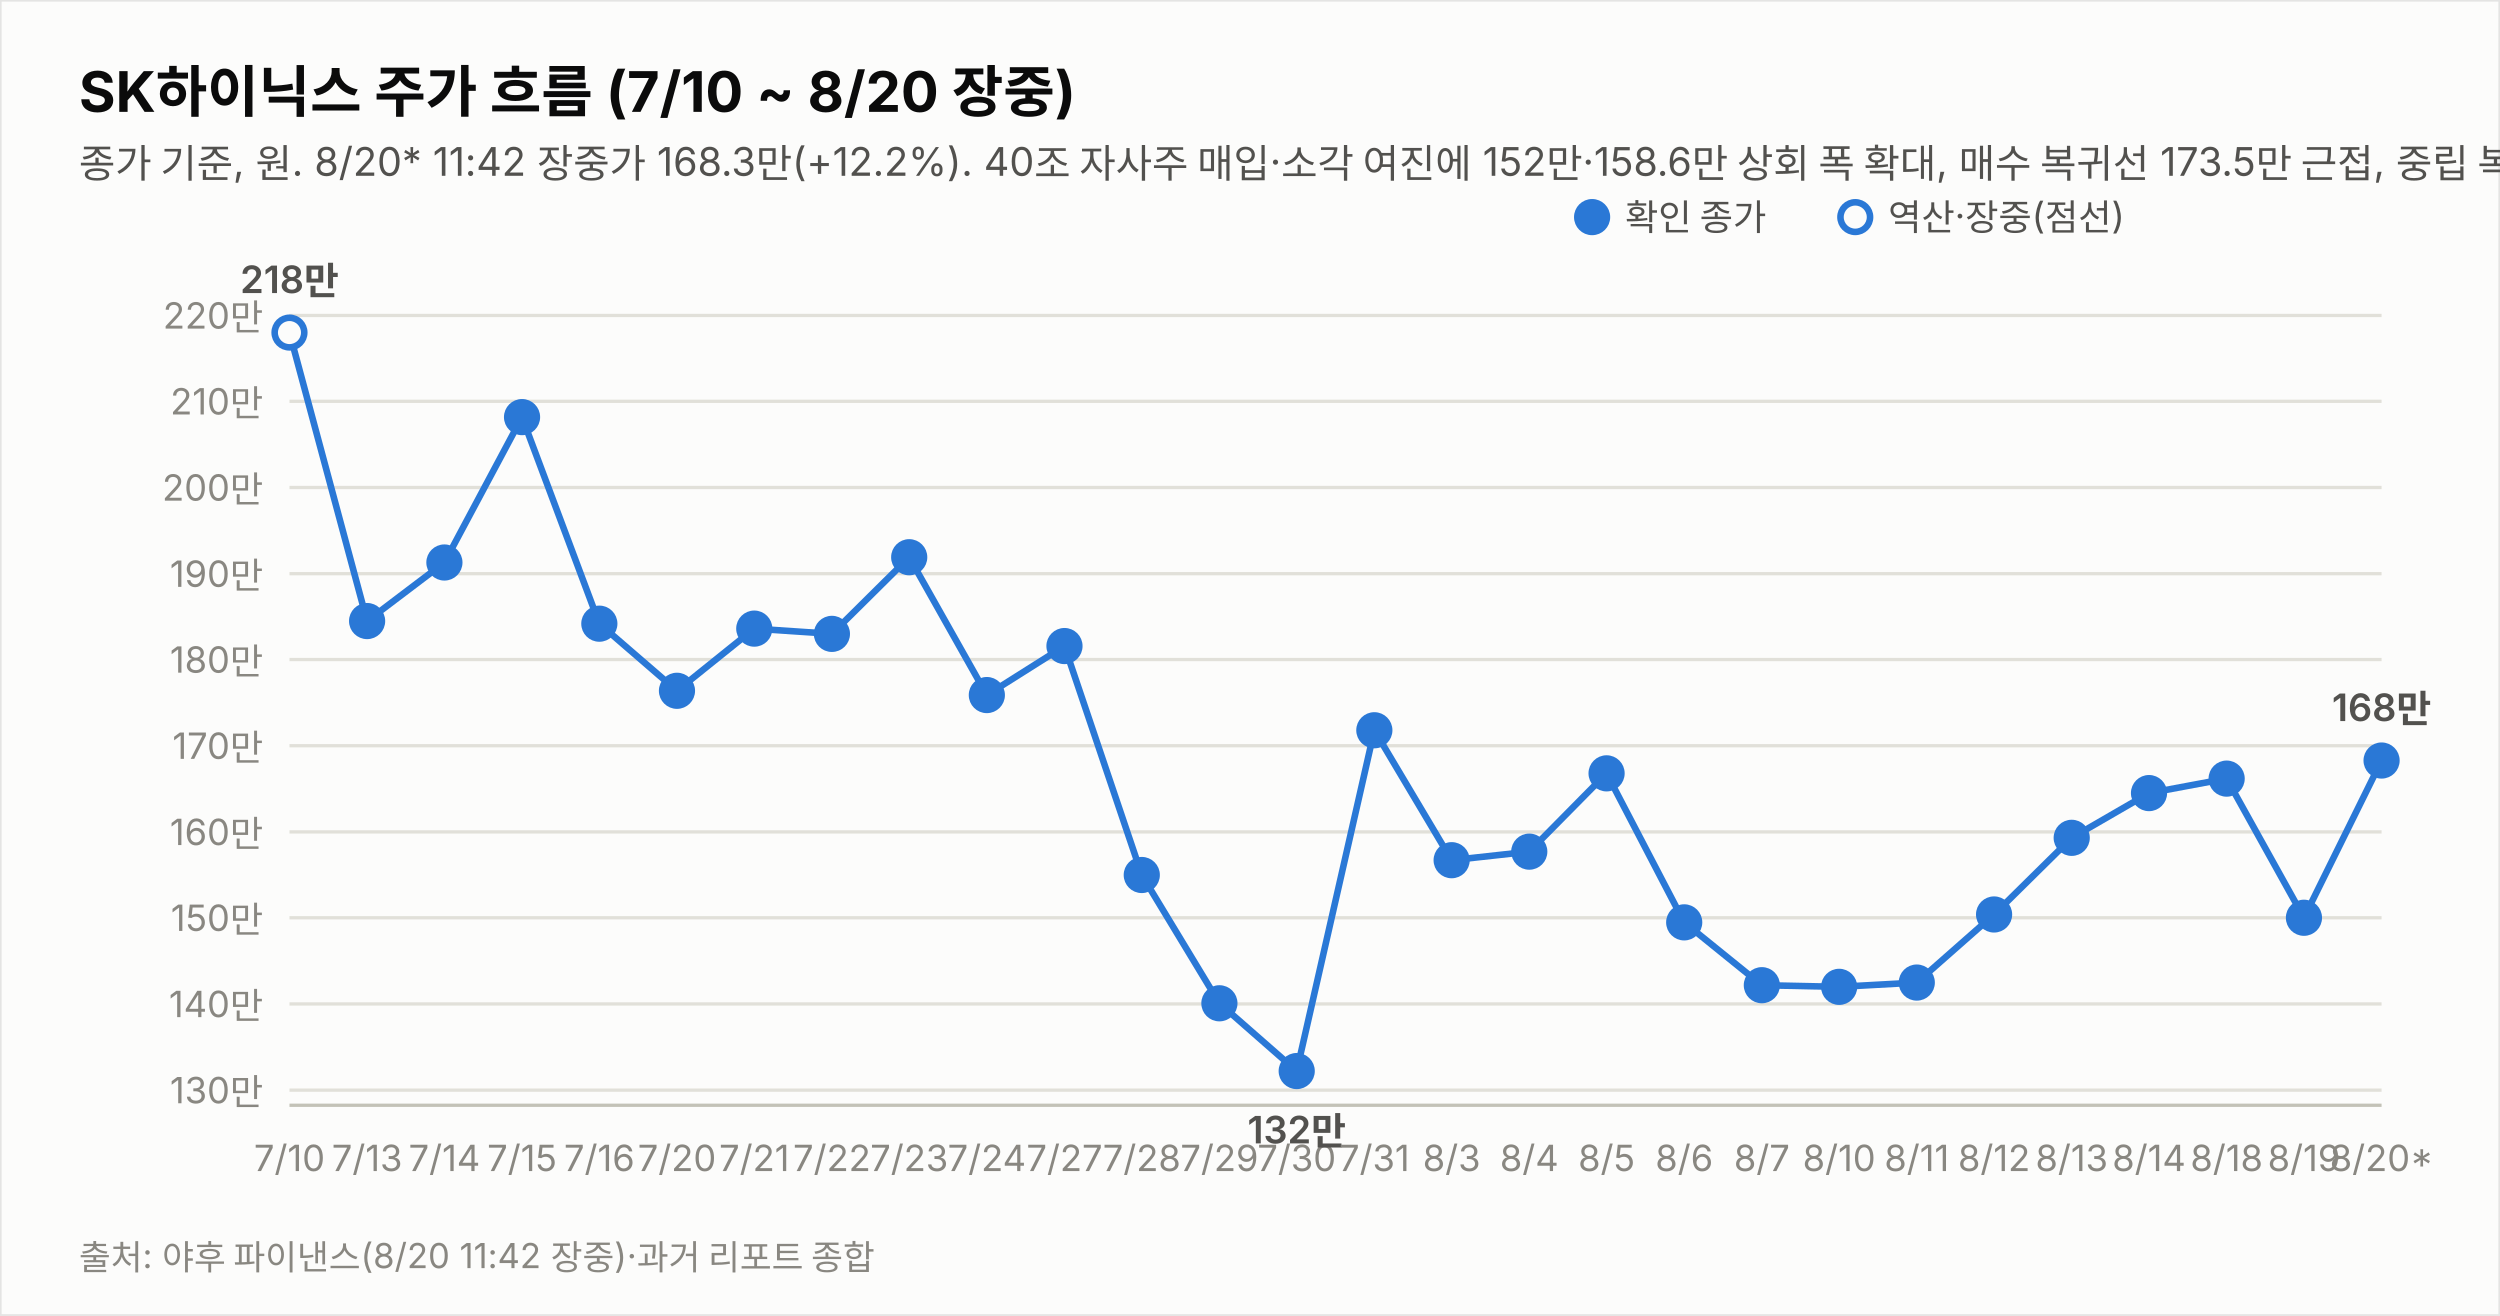
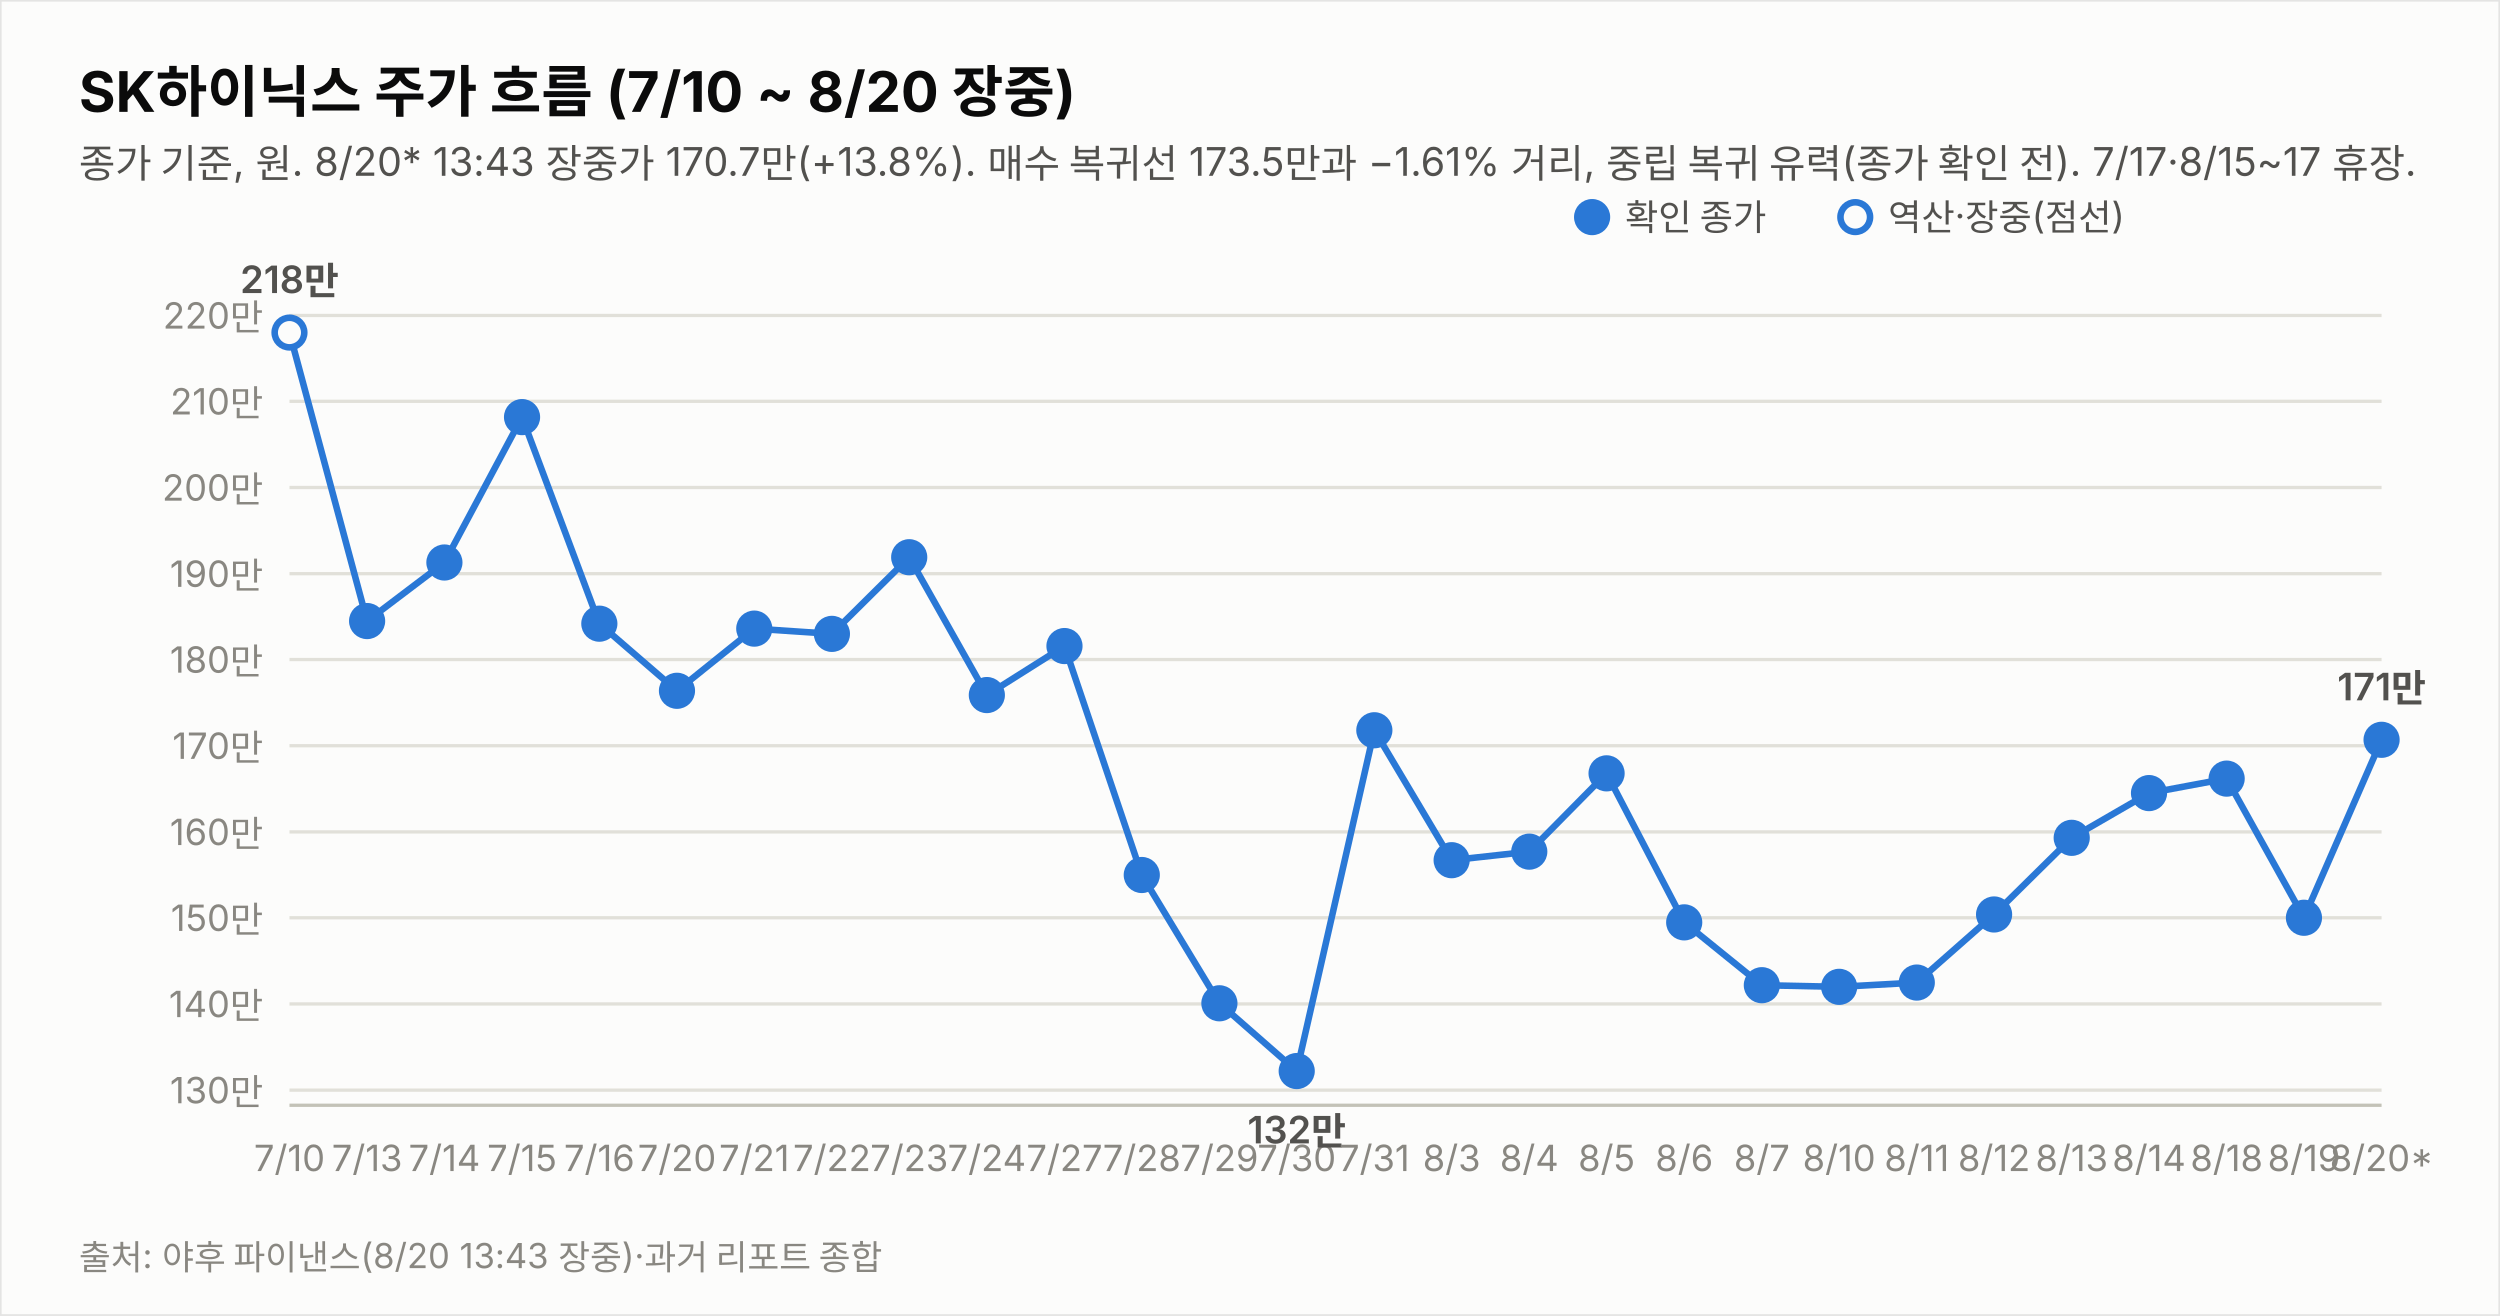
<svg xmlns="http://www.w3.org/2000/svg" width="760" height="400" viewBox="0 0 760 400" font-family="system-ui,-apple-system,&quot;Segoe UI&quot;,&quot;Malgun Gothic&quot;,&quot;Apple SD Gothic Neo&quot;,sans-serif">
  <rect width="760" height="400" fill="#fcfcfb" stroke="rgba(11,11,11,0.10)" />
  <text x="24" y="34" font-size="17" font-weight="700" fill="#0b0b0b">SK하이닉스 주가 흐름 (7/10 ~ 8/20 장중)</text>
-   <text x="24" y="54" font-size="12" fill="#52514e">종가 기준, 원. 8/20* 11:42 장중가 168.3만(+12.2%). 40조 자사주 매입·소각 여진에 152만·158.6만 상회 폭 확대, 매수 복귀선 173.5만 근접, 중립 복귀 유력(종가 확인 전). 7/17·8/15~17 휴장.</text>
+   <text x="24" y="54" font-size="12" fill="#52514e">종가 기준, 원. 8/20* 13:43 장중가 170.7만(+13.8%). 매수 복귀선 173.5만과 −1.61% 거리, 중립 복귀 유력(종가 확인 전). 7/17·8/15~17 휴장.</text>
  <line x1="88" y1="331.4" x2="724" y2="331.4" stroke="#e1e0d9" stroke-width="1" />
  <text x="80" y="335.4" font-size="11" fill="#898781" text-anchor="end" style="font-variant-numeric:tabular-nums">130만</text>
  <line x1="88" y1="305.2" x2="724" y2="305.2" stroke="#e1e0d9" stroke-width="1" />
  <text x="80" y="309.2" font-size="11" fill="#898781" text-anchor="end" style="font-variant-numeric:tabular-nums">140만</text>
  <line x1="88" y1="279.0" x2="724" y2="279.0" stroke="#e1e0d9" stroke-width="1" />
  <text x="80" y="283.0" font-size="11" fill="#898781" text-anchor="end" style="font-variant-numeric:tabular-nums">150만</text>
  <line x1="88" y1="252.9" x2="724" y2="252.9" stroke="#e1e0d9" stroke-width="1" />
  <text x="80" y="256.9" font-size="11" fill="#898781" text-anchor="end" style="font-variant-numeric:tabular-nums">160만</text>
  <line x1="88" y1="226.7" x2="724" y2="226.7" stroke="#e1e0d9" stroke-width="1" />
  <text x="80" y="230.7" font-size="11" fill="#898781" text-anchor="end" style="font-variant-numeric:tabular-nums">170만</text>
  <line x1="88" y1="200.5" x2="724" y2="200.5" stroke="#e1e0d9" stroke-width="1" />
  <text x="80" y="204.5" font-size="11" fill="#898781" text-anchor="end" style="font-variant-numeric:tabular-nums">180만</text>
  <line x1="88" y1="174.4" x2="724" y2="174.4" stroke="#e1e0d9" stroke-width="1" />
  <text x="80" y="178.4" font-size="11" fill="#898781" text-anchor="end" style="font-variant-numeric:tabular-nums">190만</text>
  <line x1="88" y1="148.2" x2="724" y2="148.2" stroke="#e1e0d9" stroke-width="1" />
  <text x="80" y="152.2" font-size="11" fill="#898781" text-anchor="end" style="font-variant-numeric:tabular-nums">200만</text>
  <line x1="88" y1="122.0" x2="724" y2="122.0" stroke="#e1e0d9" stroke-width="1" />
  <text x="80" y="126.0" font-size="11" fill="#898781" text-anchor="end" style="font-variant-numeric:tabular-nums">210만</text>
  <line x1="88" y1="95.9" x2="724" y2="95.9" stroke="#e1e0d9" stroke-width="1" />
  <text x="80" y="99.9" font-size="11" fill="#898781" text-anchor="end" style="font-variant-numeric:tabular-nums">220만</text>
  <line x1="88" y1="336" x2="724" y2="336" stroke="#c3c2b7" stroke-width="1" />
-   <path d="M88.0,101.1 L111.6,188.8 L135.1,171.0 L158.7,126.8 L182.2,189.6 L205.8,210.0 L229.3,191.1 L252.9,192.7 L276.4,169.4 L300.0,211.3 L323.6,196.4 L347.1,266.0 L370.7,305.0 L394.2,325.6 L417.8,222.0 L441.3,261.5 L464.9,258.9 L488.4,235.1 L512.0,280.4 L535.6,299.5 L559.1,300.0 L582.7,298.7 L606.2,278.0 L629.8,254.7 L653.3,241.1 L676.9,236.7 L700.4,279.0 L724.0,231.2" fill="none" stroke="#2a78d6" stroke-width="2" />
+   <path d="M88.0,101.1 L111.6,188.8 L135.1,171.0 L158.7,126.8 L182.2,189.6 L205.8,210.0 L229.3,191.1 L252.9,192.7 L276.4,169.4 L300.0,211.3 L323.6,196.4 L347.1,266.0 L370.7,305.0 L394.2,325.6 L417.8,222.0 L441.3,261.5 L464.9,258.9 L488.4,235.1 L512.0,280.4 L535.6,299.5 L559.1,300.0 L582.7,298.7 L606.2,278.0 L629.8,254.7 L653.3,241.1 L676.9,236.7 L700.4,279.0 L724.0,224.9" fill="none" stroke="#2a78d6" stroke-width="2" />
  <circle cx="88.0" cy="101.1" r="4.5" fill="#fcfcfb" stroke="#2a78d6" stroke-width="2" />
  <text x="88.0" y="356" font-size="11" fill="#898781" text-anchor="middle">7/10</text>
  <text x="88.0" y="89.1" font-size="11.5" font-weight="600" fill="#52514e" text-anchor="middle" style="font-variant-numeric:tabular-nums">218만</text>
  <circle cx="111.6" cy="188.8" r="4.5" fill="#2a78d6" stroke="#2a78d6" stroke-width="2" />
  <text x="111.6" y="356" font-size="11" fill="#898781" text-anchor="middle">7/13</text>
  <circle cx="135.1" cy="171.0" r="4.5" fill="#2a78d6" stroke="#2a78d6" stroke-width="2" />
  <text x="135.1" y="356" font-size="11" fill="#898781" text-anchor="middle">7/14</text>
  <circle cx="158.7" cy="126.8" r="4.5" fill="#2a78d6" stroke="#2a78d6" stroke-width="2" />
  <text x="158.7" y="356" font-size="11" fill="#898781" text-anchor="middle">7/15</text>
  <circle cx="182.2" cy="189.6" r="4.5" fill="#2a78d6" stroke="#2a78d6" stroke-width="2" />
  <text x="182.2" y="356" font-size="11" fill="#898781" text-anchor="middle">7/16</text>
  <circle cx="205.8" cy="210.0" r="4.5" fill="#2a78d6" stroke="#2a78d6" stroke-width="2" />
  <text x="205.8" y="356" font-size="11" fill="#898781" text-anchor="middle">7/20</text>
  <circle cx="229.3" cy="191.1" r="4.5" fill="#2a78d6" stroke="#2a78d6" stroke-width="2" />
  <text x="229.3" y="356" font-size="11" fill="#898781" text-anchor="middle">7/21</text>
  <circle cx="252.9" cy="192.7" r="4.5" fill="#2a78d6" stroke="#2a78d6" stroke-width="2" />
  <text x="252.9" y="356" font-size="11" fill="#898781" text-anchor="middle">7/22</text>
  <circle cx="276.4" cy="169.4" r="4.5" fill="#2a78d6" stroke="#2a78d6" stroke-width="2" />
  <text x="276.4" y="356" font-size="11" fill="#898781" text-anchor="middle">7/23</text>
  <circle cx="300.0" cy="211.3" r="4.5" fill="#2a78d6" stroke="#2a78d6" stroke-width="2" />
  <text x="300.0" y="356" font-size="11" fill="#898781" text-anchor="middle">7/24</text>
  <circle cx="323.6" cy="196.4" r="4.5" fill="#2a78d6" stroke="#2a78d6" stroke-width="2" />
  <text x="323.6" y="356" font-size="11" fill="#898781" text-anchor="middle">7/27</text>
  <circle cx="347.1" cy="266.0" r="4.5" fill="#2a78d6" stroke="#2a78d6" stroke-width="2" />
  <text x="347.1" y="356" font-size="11" fill="#898781" text-anchor="middle">7/28</text>
  <circle cx="370.7" cy="305.0" r="4.5" fill="#2a78d6" stroke="#2a78d6" stroke-width="2" />
  <text x="370.7" y="356" font-size="11" fill="#898781" text-anchor="middle">7/29</text>
  <circle cx="394.2" cy="325.6" r="4.5" fill="#2a78d6" stroke="#2a78d6" stroke-width="2" />
  <text x="394.2" y="356" font-size="11" fill="#898781" text-anchor="middle">7/30</text>
  <text x="394.2" y="347.6" font-size="11.5" font-weight="600" fill="#52514e" text-anchor="middle" style="font-variant-numeric:tabular-nums">132만</text>
  <circle cx="417.8" cy="222.0" r="4.5" fill="#2a78d6" stroke="#2a78d6" stroke-width="2" />
  <text x="417.8" y="356" font-size="11" fill="#898781" text-anchor="middle">7/31</text>
  <circle cx="441.3" cy="261.5" r="4.5" fill="#2a78d6" stroke="#2a78d6" stroke-width="2" />
  <text x="441.3" y="356" font-size="11" fill="#898781" text-anchor="middle">8/3</text>
  <circle cx="464.9" cy="258.9" r="4.5" fill="#2a78d6" stroke="#2a78d6" stroke-width="2" />
  <text x="464.9" y="356" font-size="11" fill="#898781" text-anchor="middle">8/4</text>
  <circle cx="488.4" cy="235.1" r="4.5" fill="#2a78d6" stroke="#2a78d6" stroke-width="2" />
  <text x="488.4" y="356" font-size="11" fill="#898781" text-anchor="middle">8/5</text>
  <circle cx="512.0" cy="280.4" r="4.5" fill="#2a78d6" stroke="#2a78d6" stroke-width="2" />
  <text x="512.0" y="356" font-size="11" fill="#898781" text-anchor="middle">8/6</text>
  <circle cx="535.6" cy="299.5" r="4.5" fill="#2a78d6" stroke="#2a78d6" stroke-width="2" />
  <text x="535.6" y="356" font-size="11" fill="#898781" text-anchor="middle">8/7</text>
  <circle cx="559.1" cy="300.0" r="4.5" fill="#2a78d6" stroke="#2a78d6" stroke-width="2" />
  <text x="559.1" y="356" font-size="11" fill="#898781" text-anchor="middle">8/10</text>
  <circle cx="582.7" cy="298.7" r="4.5" fill="#2a78d6" stroke="#2a78d6" stroke-width="2" />
  <text x="582.7" y="356" font-size="11" fill="#898781" text-anchor="middle">8/11</text>
  <circle cx="606.2" cy="278.0" r="4.5" fill="#2a78d6" stroke="#2a78d6" stroke-width="2" />
  <text x="606.2" y="356" font-size="11" fill="#898781" text-anchor="middle">8/12</text>
  <circle cx="629.8" cy="254.7" r="4.5" fill="#2a78d6" stroke="#2a78d6" stroke-width="2" />
  <text x="629.8" y="356" font-size="11" fill="#898781" text-anchor="middle">8/13</text>
  <circle cx="653.3" cy="241.1" r="4.5" fill="#2a78d6" stroke="#2a78d6" stroke-width="2" />
  <text x="653.3" y="356" font-size="11" fill="#898781" text-anchor="middle">8/14</text>
  <circle cx="676.9" cy="236.7" r="4.5" fill="#2a78d6" stroke="#2a78d6" stroke-width="2" />
  <text x="676.9" y="356" font-size="11" fill="#898781" text-anchor="middle">8/18</text>
  <circle cx="700.4" cy="279.0" r="4.5" fill="#2a78d6" stroke="#2a78d6" stroke-width="2" />
  <text x="700.4" y="356" font-size="11" fill="#898781" text-anchor="middle">8/19</text>
-   <circle cx="724.0" cy="231.2" r="4.5" fill="#2a78d6" stroke="#2a78d6" stroke-width="2" />
+   <circle cx="724.0" cy="224.9" r="4.5" fill="#2a78d6" stroke="#2a78d6" stroke-width="2" />
  <text x="724.0" y="356" font-size="11" fill="#898781" text-anchor="middle">8/20*</text>
-   <text x="724.0" y="219.2" font-size="11.5" font-weight="600" fill="#52514e" text-anchor="middle" style="font-variant-numeric:tabular-nums">168만</text>
+   <text x="724.0" y="212.9" font-size="11.5" font-weight="600" fill="#52514e" text-anchor="middle" style="font-variant-numeric:tabular-nums">171만</text>
  <circle cx="484" cy="66" r="4.5" fill="#2a78d6" stroke="#2a78d6" stroke-width="2" />
  <text x="494" y="70" font-size="11" fill="#52514e">확인 종가</text>
  <circle cx="564" cy="66" r="4.5" fill="#fcfcfb" stroke="#2a78d6" stroke-width="2" />
  <text x="574" y="70" font-size="11" fill="#52514e">역산·장중(점선)</text>
-   <text x="24" y="386" font-size="10.5" fill="#898781">출처: 야후 파이낸스(8/20 11:42 장중)·과거 리포트 종합</text>
+   <text x="24" y="386" font-size="10.5" fill="#898781">출처: 야후 파이낸스(8/20 13:43 장중)·과거 리포트 종합</text>
</svg>
